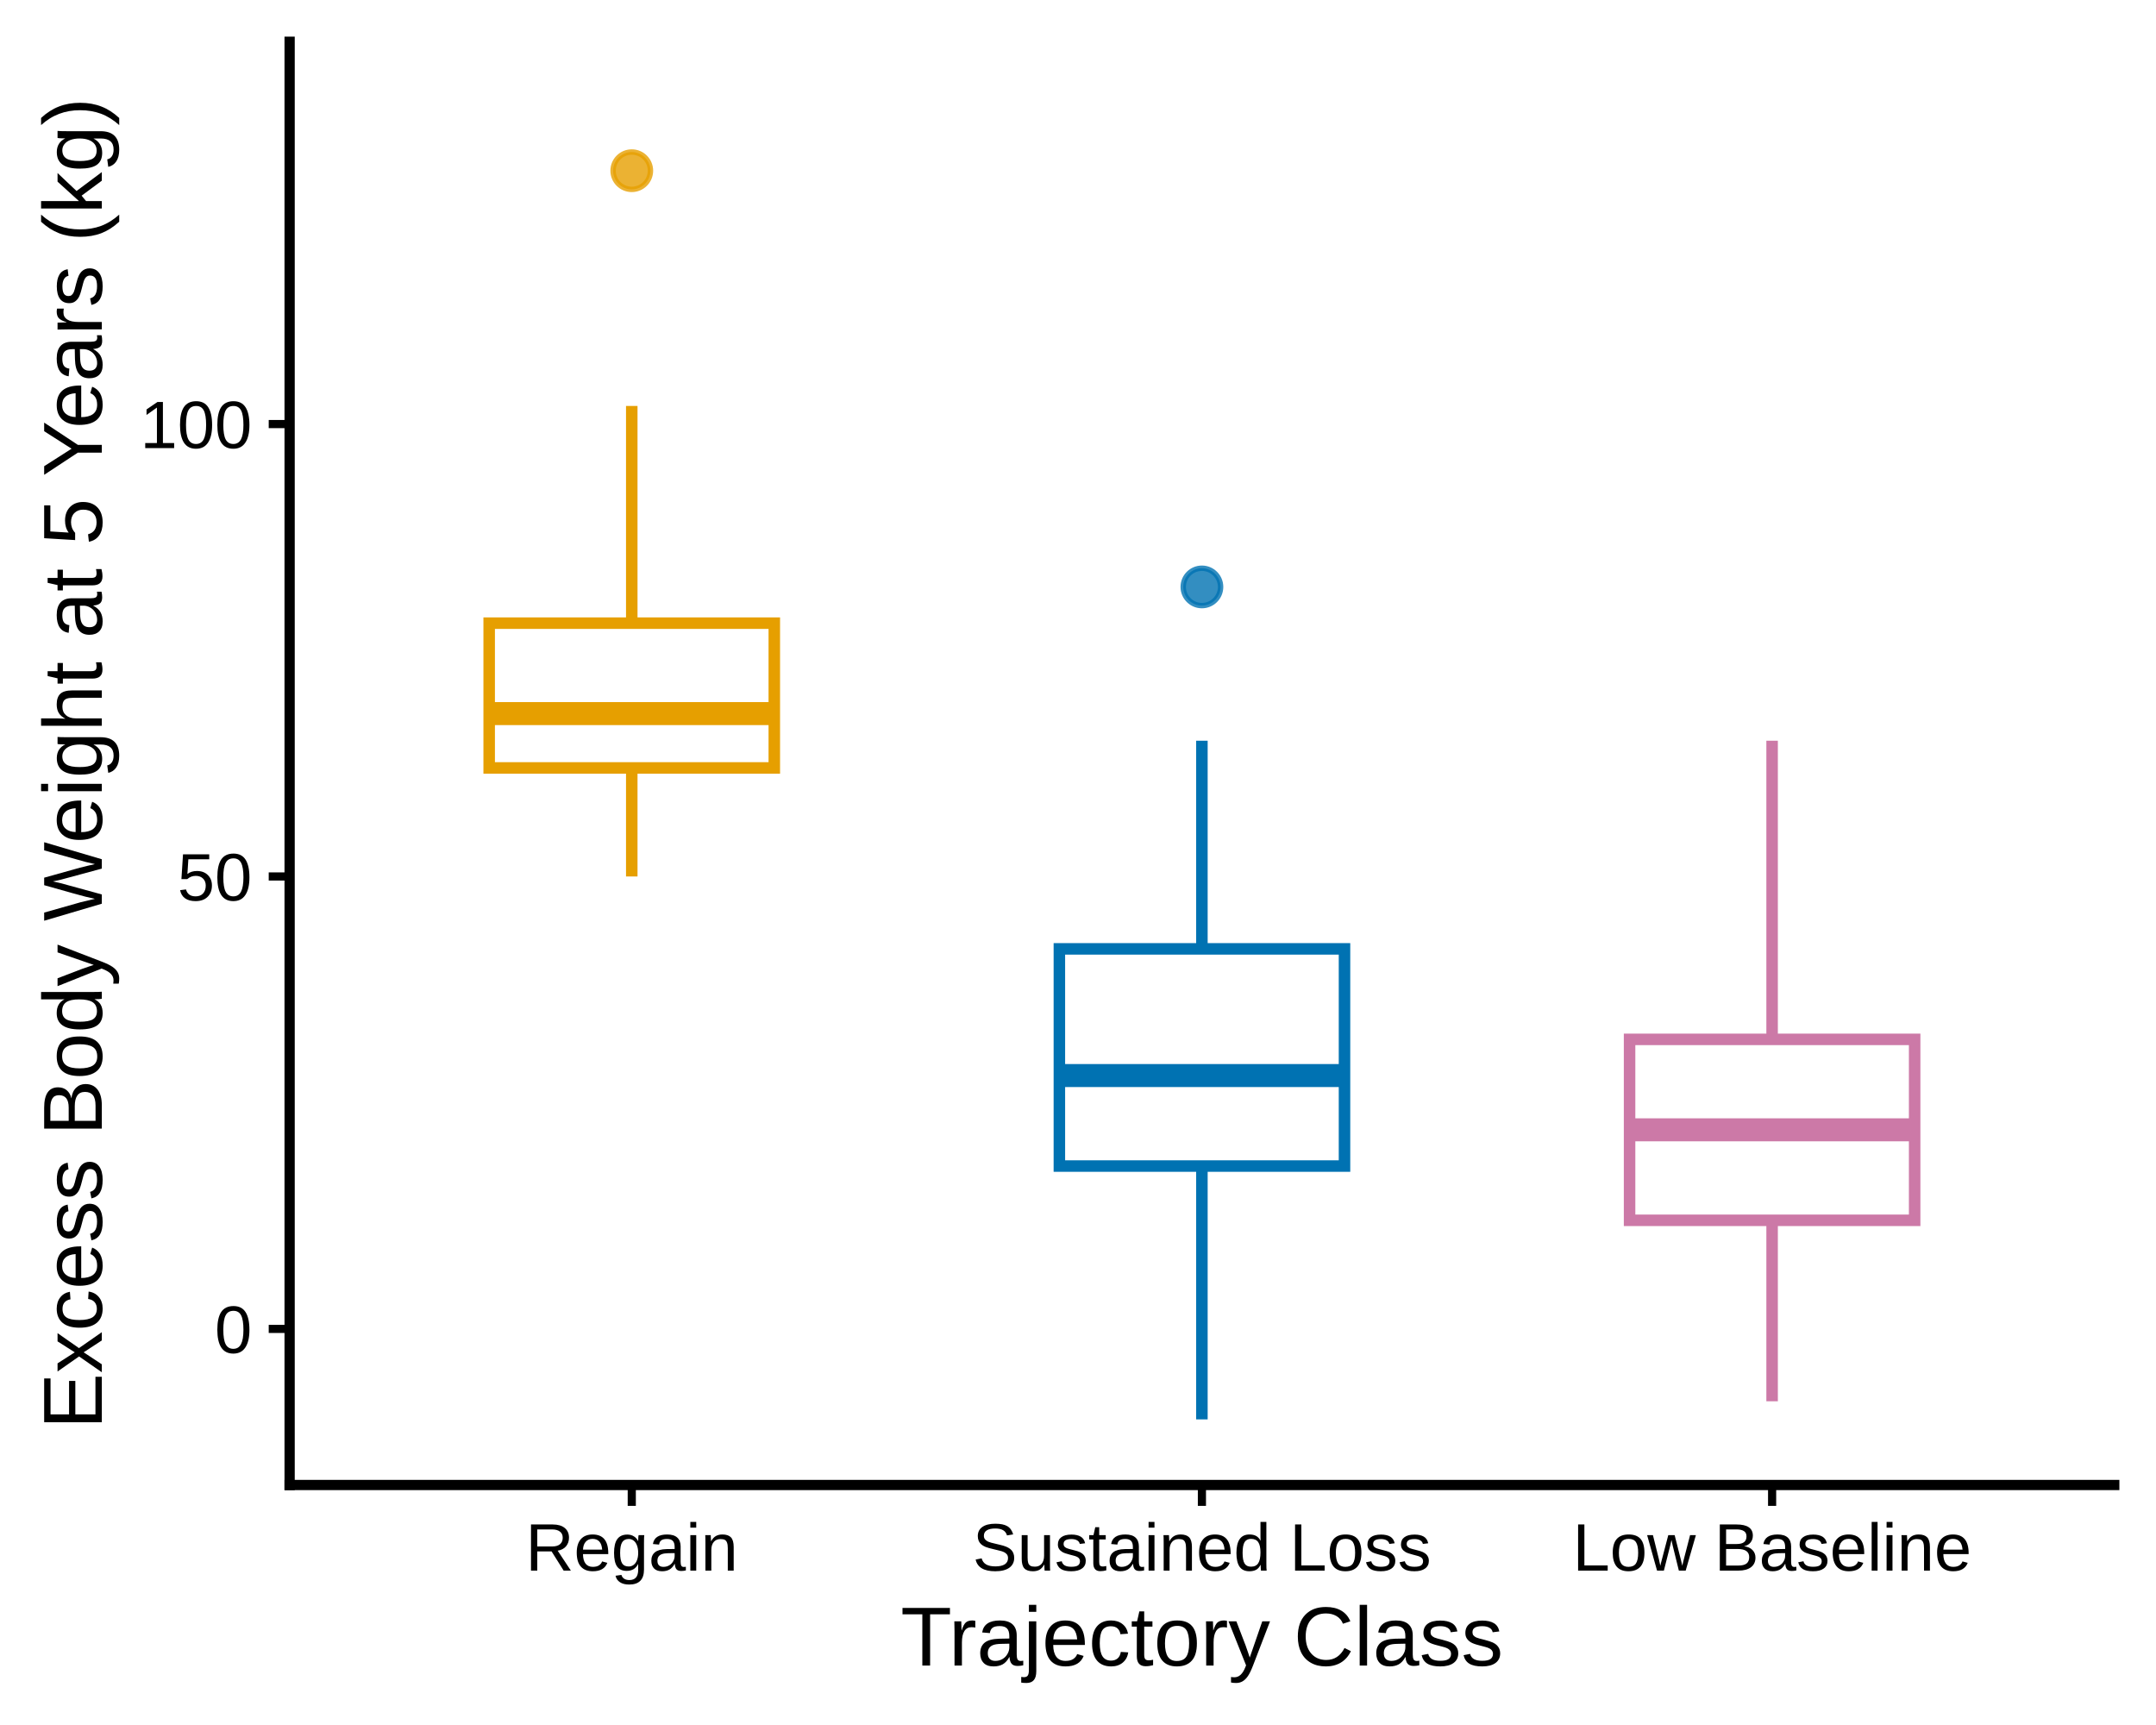
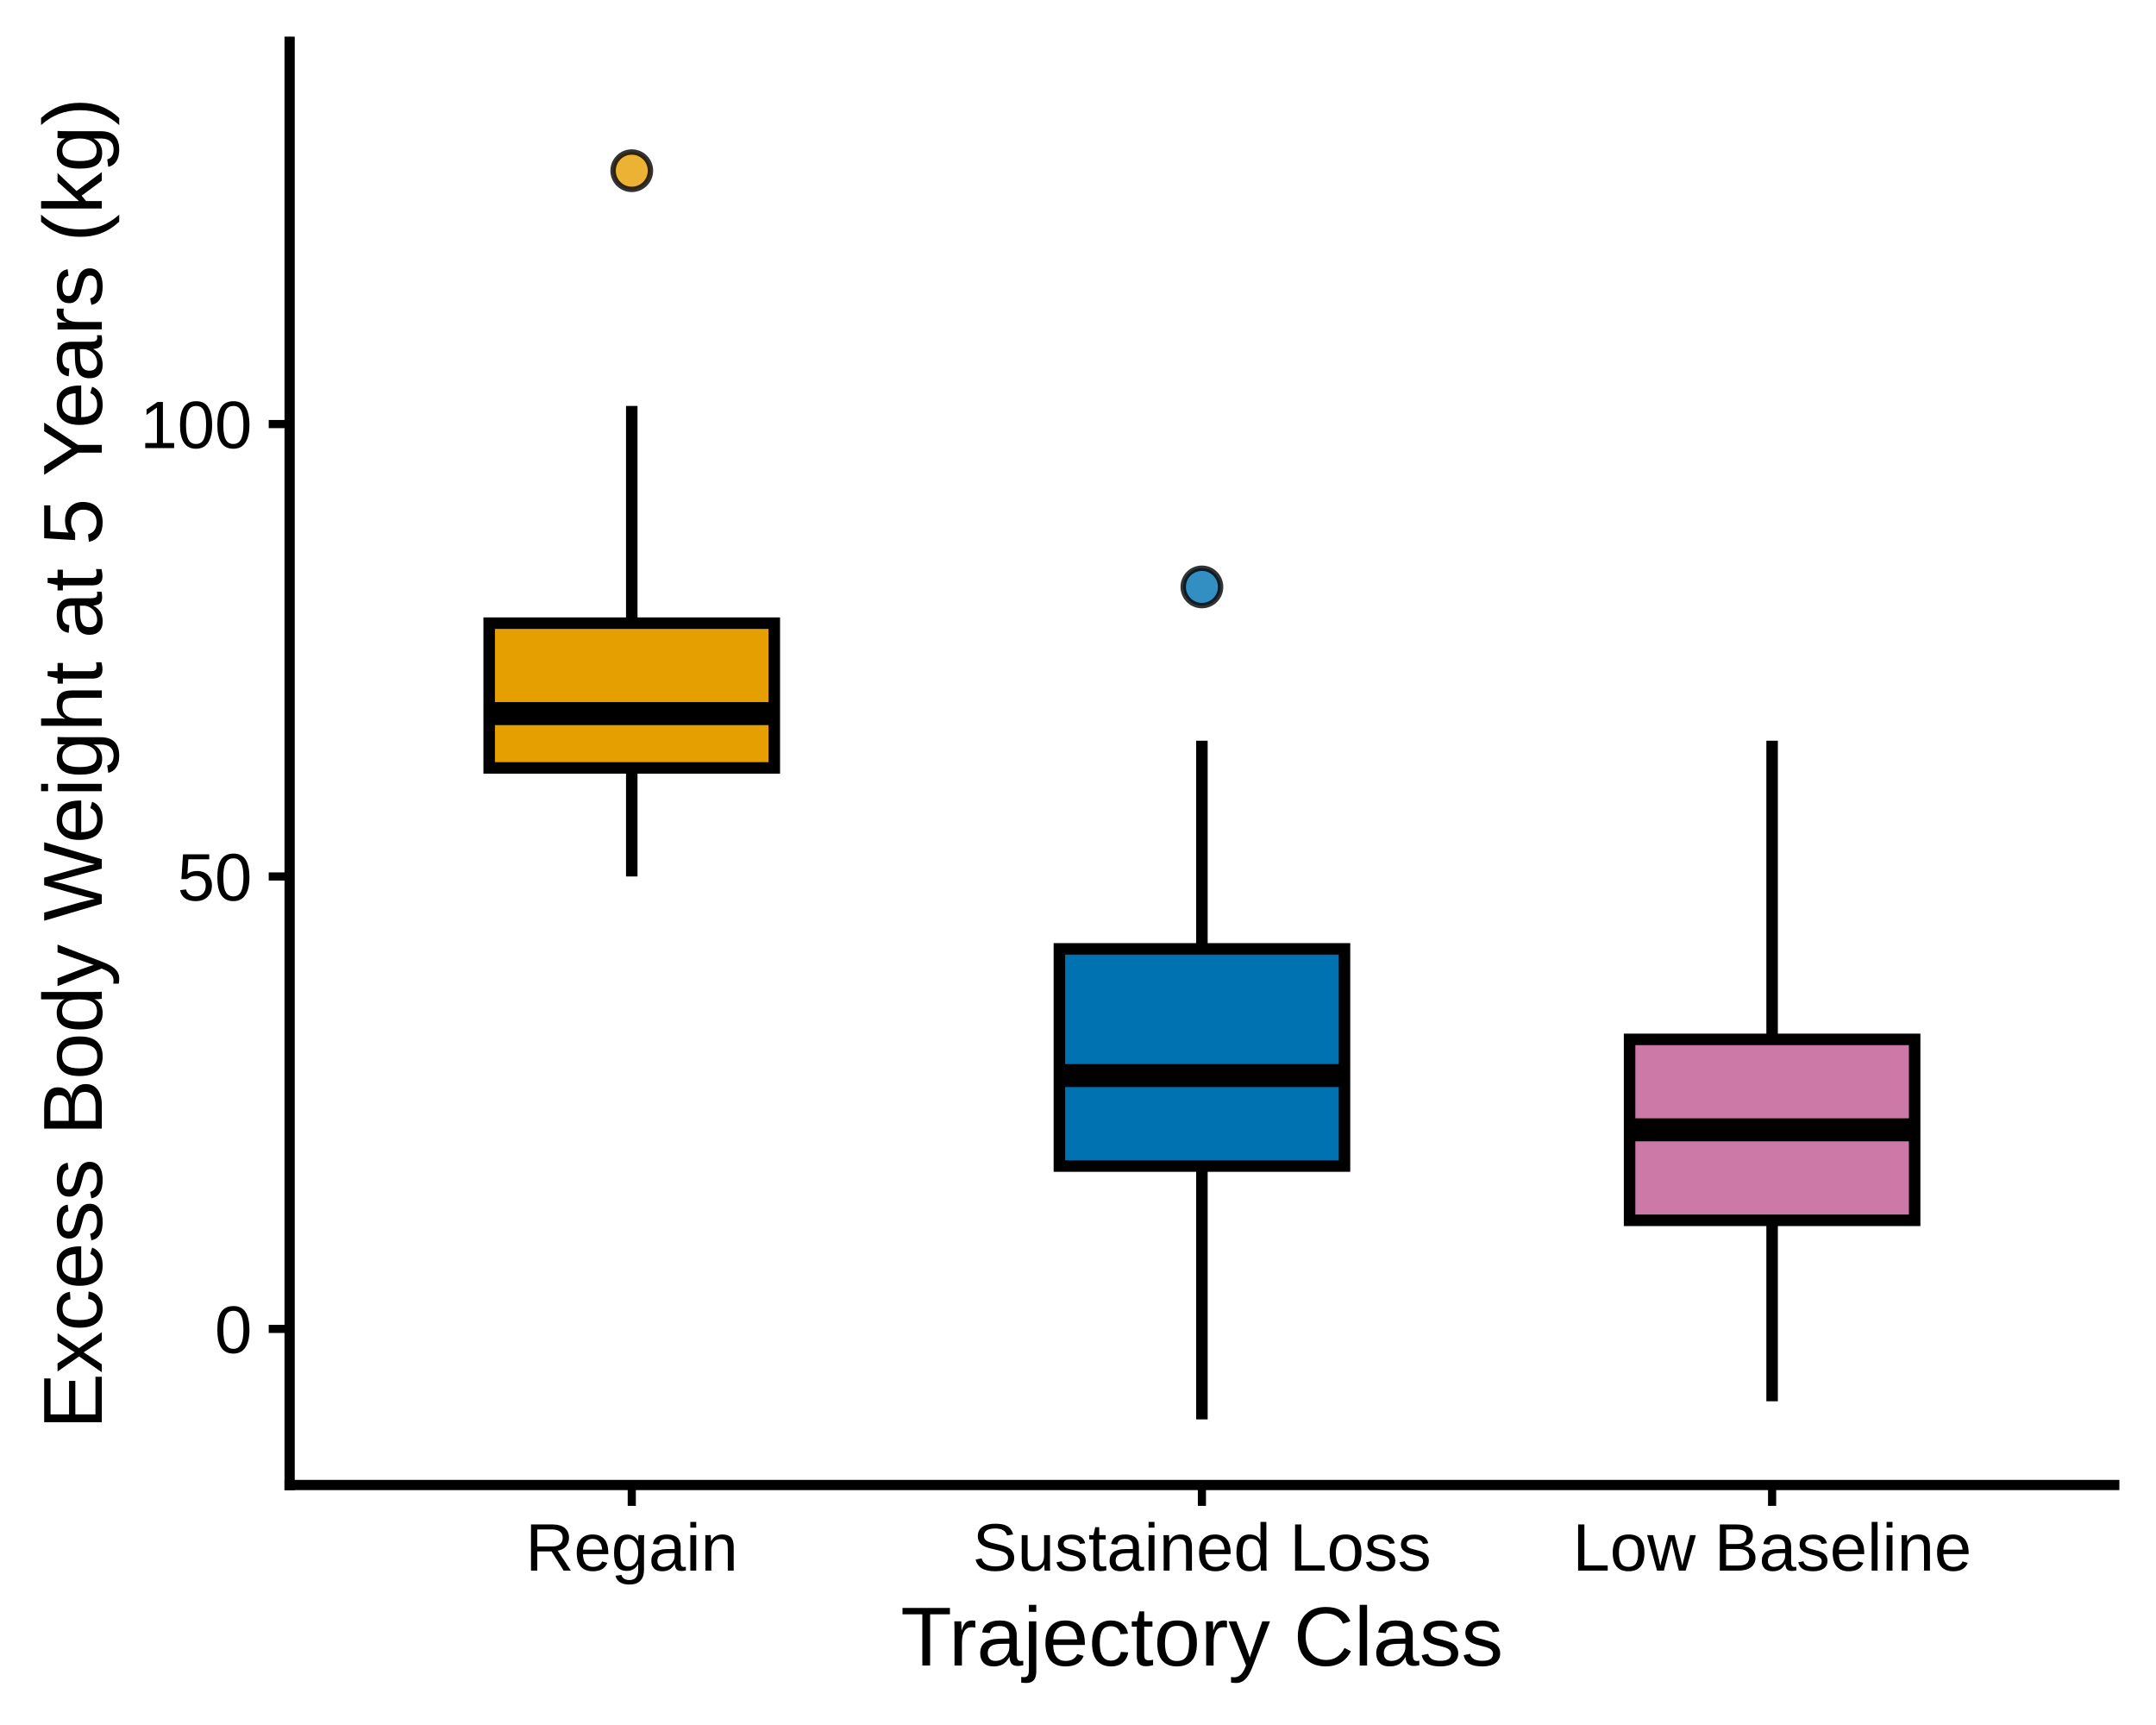
<svg xmlns="http://www.w3.org/2000/svg" width="360.00pt" height="288.00pt" viewBox="0 0 360.00 288.00">
  <g class="svglite">
    <defs>
      <style type="text/css">
    .svglite line, .svglite polyline, .svglite polygon, .svglite path, .svglite rect, .svglite circle {
      fill: none;
      stroke: #000000;
      stroke-linecap: round;
      stroke-linejoin: round;
      stroke-miterlimit: 10.00;
    }
    .svglite text {
      white-space: pre;
    }
    .svglite g.glyphgroup path {
      fill: inherit;
      stroke: none;
    }
  </style>
    </defs>
    <rect width="100%" height="100%" style="stroke: none; fill: #FFFFFF;" />
    <defs>
      <clipPath id="cpMC4wMHwzNjAuMDB8MC4wMHwyODguMDA=">
        <rect x="0.00" y="0.00" width="360.00" height="288.00" />
      </clipPath>
    </defs>
    <g clip-path="url(#cpMC4wMHwzNjAuMDB8MC4wMHwyODguMDA=)">
      <rect x="0" y="0.00" width="360.00" height="288.00" style="stroke-width: 1.36; stroke: #FFFFFF; fill: #FFFFFF;" />
    </g>
    <defs>
      <clipPath id="cpNDguMzZ8MzUzLjAzfDYuOTd8MjQ3Ljkz">
        <rect x="48.36" y="6.97" width="304.67" height="240.95" />
      </clipPath>
    </defs>
    <g clip-path="url(#cpNDguMzZ8MzUzLjAzfDYuOTd8MjQ3Ljkz)">
      <rect x="48.36" y="6.97" width="304.67" height="240.95" style="stroke-width: 1.36; stroke: none; fill: #FFFFFF;" />
-       <line x1="105.49" y1="104.04" x2="105.49" y2="67.78" style="stroke-width: 1.92; stroke: #E69F00; stroke-linecap: butt;" />
-       <line x1="105.49" y1="128.21" x2="105.49" y2="146.33" style="stroke-width: 1.92; stroke: #E69F00; stroke-linecap: butt;" />
-       <polygon points="81.68,104.04 81.68,128.21 129.29,128.21 129.29,104.04 81.68,104.04 " style="stroke-width: 1.92; stroke: #E69F00; stroke-linecap: butt; stroke-linejoin: miter; fill: #FFFFFF;" />
-       <line x1="81.68" y1="119.14" x2="129.29" y2="119.14" style="stroke-width: 3.84; stroke: #E69F00; stroke-linecap: butt; stroke-linejoin: miter;" />
-       <line x1="200.69" y1="158.42" x2="200.69" y2="123.67" style="stroke-width: 1.92; stroke: #0072B2; stroke-linecap: butt;" />
-       <line x1="200.69" y1="194.68" x2="200.69" y2="236.98" style="stroke-width: 1.92; stroke: #0072B2; stroke-linecap: butt;" />
-       <polygon points="176.89,158.42 176.89,194.68 224.50,194.68 224.50,158.42 176.89,158.42 " style="stroke-width: 1.92; stroke: #0072B2; stroke-linecap: butt; stroke-linejoin: miter; fill: #FFFFFF;" />
-       <line x1="176.89" y1="179.57" x2="224.50" y2="179.57" style="stroke-width: 3.84; stroke: #0072B2; stroke-linecap: butt; stroke-linejoin: miter;" />
-       <line x1="295.90" y1="173.53" x2="295.90" y2="123.67" style="stroke-width: 1.92; stroke: #CC79A7; stroke-linecap: butt;" />
-       <line x1="295.90" y1="203.74" x2="295.90" y2="233.95" style="stroke-width: 1.92; stroke: #CC79A7; stroke-linecap: butt;" />
-       <polygon points="272.10,173.53 272.10,203.74 319.70,203.74 319.70,173.53 272.10,173.53 " style="stroke-width: 1.92; stroke: #CC79A7; stroke-linecap: butt; stroke-linejoin: miter; fill: #FFFFFF;" />
-       <line x1="272.10" y1="188.63" x2="319.70" y2="188.63" style="stroke-width: 3.84; stroke: #CC79A7; stroke-linecap: butt; stroke-linejoin: miter;" />
-       <circle cx="105.49" cy="28.50" r="3.12" style="stroke-width: 0.90; stroke: #E69F00; stroke-opacity: 0.80; fill: #E69F00; fill-opacity: 0.80;" />
-       <circle cx="200.69" cy="97.99" r="3.12" style="stroke-width: 0.90; stroke: #0072B2; stroke-opacity: 0.80; fill: #0072B2; fill-opacity: 0.80;" />
+       <line x1="105.49" y1="104.04" x2="105.49" y2="67.78" style="stroke-width: 1.92; stroke-linecap: butt;" />
+       <line x1="105.49" y1="128.21" x2="105.49" y2="146.33" style="stroke-width: 1.92; stroke-linecap: butt;" />
+       <polygon points="81.68,104.04 81.68,128.21 129.29,128.21 129.29,104.04 81.68,104.04 " style="stroke-width: 1.92; stroke-linecap: butt; stroke-linejoin: miter; fill: #E69F00;" />
+       <line x1="81.68" y1="119.14" x2="129.29" y2="119.14" style="stroke-width: 3.84; stroke-linecap: butt; stroke-linejoin: miter;" />
+       <line x1="200.69" y1="158.42" x2="200.69" y2="123.67" style="stroke-width: 1.92; stroke-linecap: butt;" />
+       <line x1="200.69" y1="194.68" x2="200.69" y2="236.98" style="stroke-width: 1.92; stroke-linecap: butt;" />
+       <polygon points="176.89,158.42 176.89,194.68 224.50,194.68 224.50,158.42 176.89,158.42 " style="stroke-width: 1.92; stroke-linecap: butt; stroke-linejoin: miter; fill: #0072B2;" />
+       <line x1="176.89" y1="179.57" x2="224.50" y2="179.57" style="stroke-width: 3.84; stroke-linecap: butt; stroke-linejoin: miter;" />
+       <line x1="295.90" y1="173.53" x2="295.90" y2="123.67" style="stroke-width: 1.92; stroke-linecap: butt;" />
+       <line x1="295.90" y1="203.74" x2="295.90" y2="233.95" style="stroke-width: 1.92; stroke-linecap: butt;" />
+       <polygon points="272.10,173.53 272.10,203.74 319.70,203.74 319.70,173.53 272.10,173.53 " style="stroke-width: 1.92; stroke-linecap: butt; stroke-linejoin: miter; fill: #CC79A7;" />
+       <line x1="272.10" y1="188.63" x2="319.70" y2="188.63" style="stroke-width: 3.84; stroke-linecap: butt; stroke-linejoin: miter;" />
+       <circle cx="105.49" cy="28.50" r="3.12" style="stroke-width: 0.90; stroke: #000000; stroke-opacity: 0.80; fill: #E69F00; fill-opacity: 0.80;" />
+       <circle cx="200.69" cy="97.99" r="3.12" style="stroke-width: 0.90; stroke: #000000; stroke-opacity: 0.80; fill: #0072B2; fill-opacity: 0.80;" />
    </g>
    <g clip-path="url(#cpMC4wMHwzNjAuMDB8MC4wMHwyODguMDA=)">
      <polyline points="48.36,247.93 48.36,6.97 " style="stroke-width: 1.71; stroke-linecap: square;" />
      <text x="42.08" y="225.88" text-anchor="end" style="font-size: 11.20px; font-family: &quot;Arial&quot;;" textLength="6.22px" lengthAdjust="spacingAndGlyphs">0</text>
      <text x="42.08" y="150.34" text-anchor="end" style="font-size: 11.20px; font-family: &quot;Arial&quot;;" textLength="12.44px" lengthAdjust="spacingAndGlyphs">50</text>
      <text x="42.08" y="74.81" text-anchor="end" style="font-size: 11.20px; font-family: &quot;Arial&quot;;" textLength="18.66px" lengthAdjust="spacingAndGlyphs">100</text>
      <polyline points="44.87,221.87 48.36,221.87 " style="stroke-width: 1.36; stroke-linecap: butt;" />
      <polyline points="44.87,146.33 48.36,146.33 " style="stroke-width: 1.36; stroke-linecap: butt;" />
      <polyline points="44.87,70.80 48.36,70.80 " style="stroke-width: 1.36; stroke-linecap: butt;" />
      <polyline points="48.36,247.93 353.03,247.93 " style="stroke-width: 1.71; stroke-linecap: square;" />
      <polyline points="105.49,251.41 105.49,247.93 " style="stroke-width: 1.36; stroke-linecap: butt;" />
      <polyline points="200.69,251.41 200.69,247.93 " style="stroke-width: 1.36; stroke-linecap: butt;" />
      <polyline points="295.90,251.41 295.90,247.93 " style="stroke-width: 1.36; stroke-linecap: butt;" />
      <text x="105.49" y="262.22" text-anchor="middle" style="font-size: 11.20px; font-family: &quot;Arial&quot;;" textLength="35.44px" lengthAdjust="spacingAndGlyphs">Regain</text>
      <text x="200.69" y="262.22" text-anchor="middle" style="font-size: 11.20px; font-family: &quot;Arial&quot;;" textLength="76.48px" lengthAdjust="spacingAndGlyphs">Sustained Loss</text>
      <text x="295.90" y="262.22" text-anchor="middle" style="font-size: 11.20px; font-family: &quot;Arial&quot;;" textLength="66.53px" lengthAdjust="spacingAndGlyphs">Low Baseline</text>
      <text x="200.69" y="278.08" text-anchor="middle" style="font-size: 14.00px; font-family: &quot;Arial&quot;;" textLength="100.58px" lengthAdjust="spacingAndGlyphs">Trajectory Class</text>
      <text transform="translate(17.00,127.45) rotate(-90)" text-anchor="middle" style="font-size: 14.00px; font-family: &quot;Arial&quot;;" textLength="222.27px" lengthAdjust="spacingAndGlyphs">Excess Body Weight at 5 Years (kg)</text>
    </g>
  </g>
</svg>
